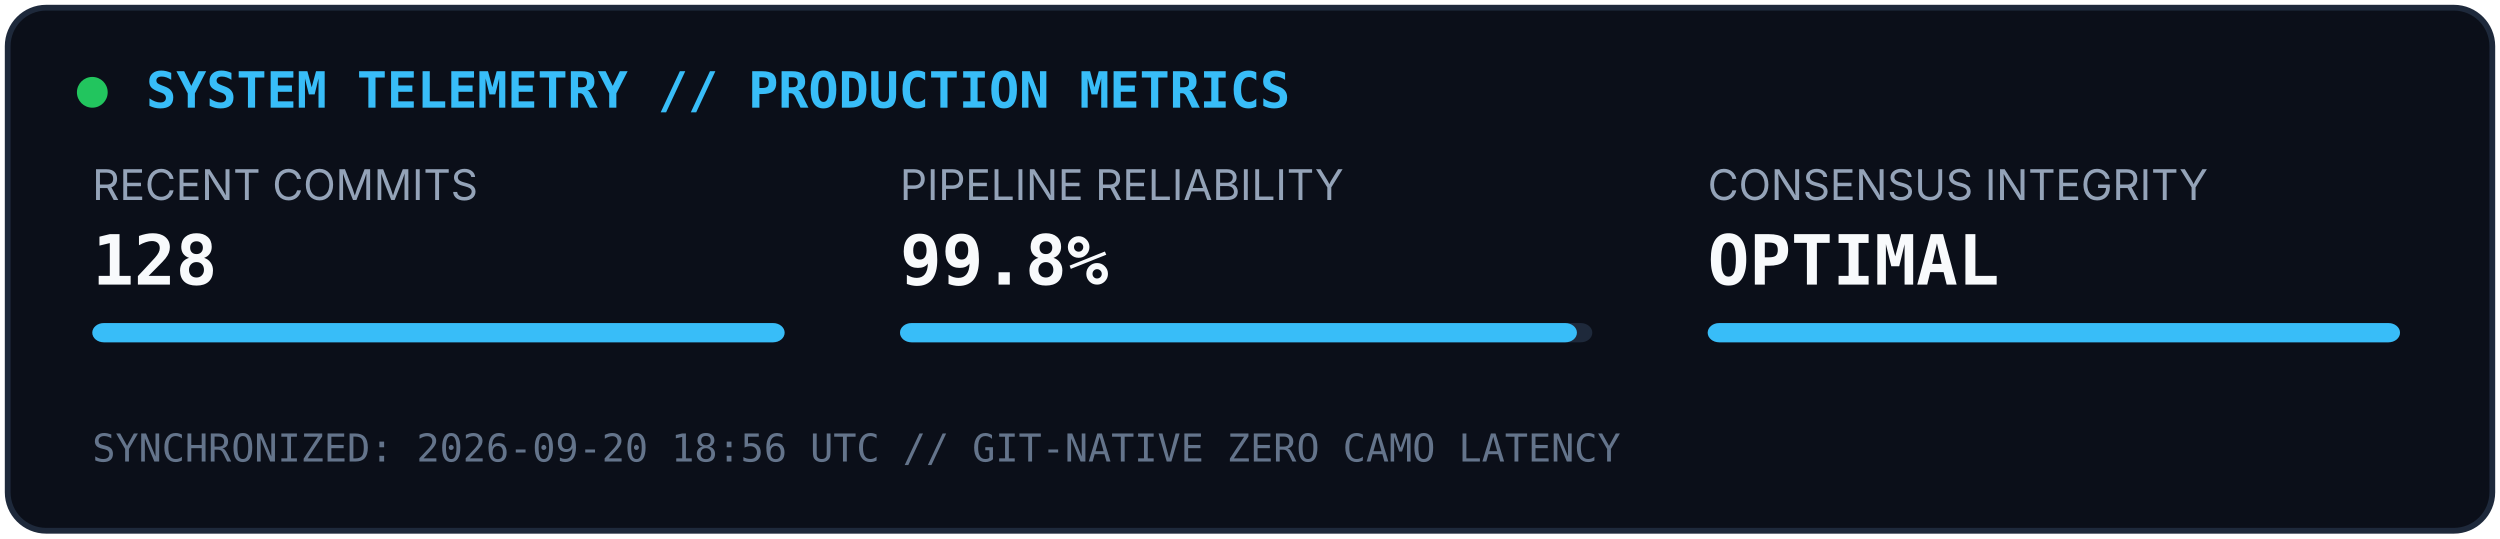
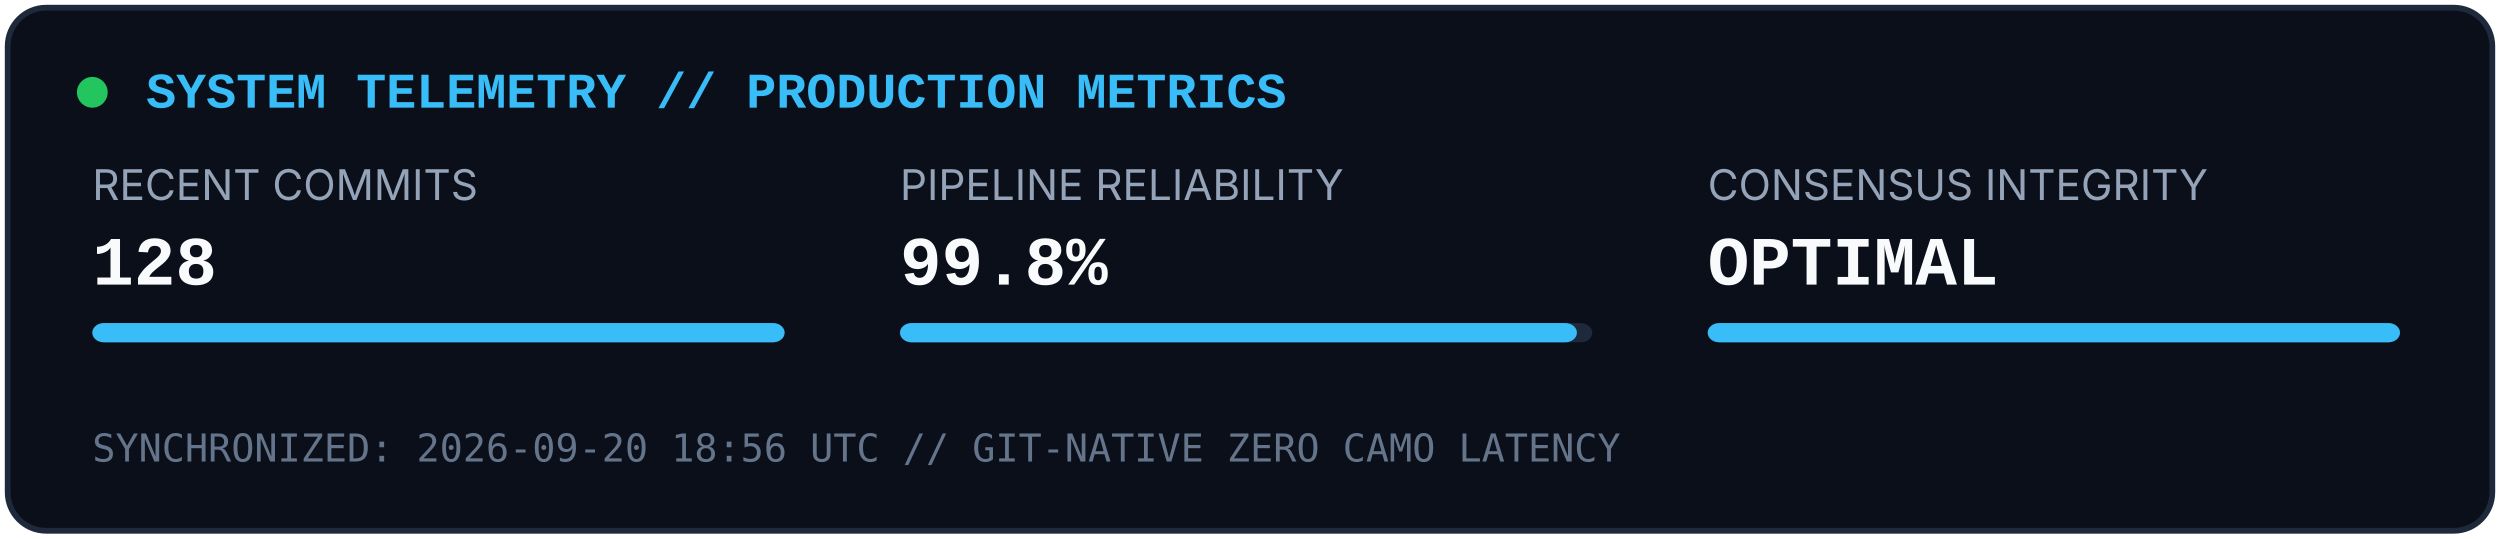
<svg xmlns="http://www.w3.org/2000/svg" viewBox="0 0 650 140" width="650" height="140">
  <defs>
    <style>
      .card { fill: #0b0f19; stroke: #1e293b; stroke-width: 1.5; rx: 10px; }
-       .header { font-family: 'JetBrains Mono', monospace; font-size: 13px; fill: #38bdf8; font-weight: bold; }
+       .header { font-family: ui-monospace, SFMono-Regular, Menlo, Consolas, 'Liberation Mono', monospace; font-size: 13px; fill: #38bdf8; font-weight: bold; }
      .label { font-family: -apple-system, BlinkMacSystemFont, 'Segoe UI', sans-serif; font-size: 11px; fill: #94a3b8; }
-       .value { font-family: 'JetBrains Mono', monospace; font-size: 18px; font-weight: bold; fill: #f8fafc; }
+       .value { font-family: ui-monospace, SFMono-Regular, Menlo, Consolas, 'Liberation Mono', monospace; font-size: 18px; font-weight: bold; fill: #f8fafc; }
      .bar-bg { fill: #1e293b; rx: 3px; }
      .bar-fill { fill: #38bdf8; rx: 3px; }
      .status-dot { fill: #22c55e; }
    </style>
  </defs>
  <rect class="card" x="2" y="2" width="646" height="136" />
  <circle class="status-dot" cx="24" cy="24" r="4" />
  <text class="header" x="38" y="28">SYSTEM TELEMETRY // PRODUCTION METRICS</text>
  <g transform="translate(24, 52)">
    <text class="label" x="0" y="0">RECENT COMMITS</text>
    <text class="value" x="0" y="22">128</text>
    <rect class="bar-bg" x="0" y="32" width="180" height="5" />
    <rect class="bar-fill" x="0" y="32" width="180" height="5" />
  </g>
  <g transform="translate(234, 52)">
    <text class="label" x="0" y="0">PIPELINE RELIABILITY</text>
    <text class="value" x="0" y="22">99.8%</text>
    <rect class="bar-bg" x="0" y="32" width="180" height="5" />
    <rect class="bar-fill" x="0" y="32" width="176" height="5" />
  </g>
  <g transform="translate(444, 52)">
    <text class="label" x="0" y="0">CONSENSUS INTEGRITY</text>
    <text class="value" x="0" y="22">OPTIMAL</text>
    <rect class="bar-bg" x="0" y="32" width="180" height="5" />
    <rect class="bar-fill" x="0" y="32" width="180" height="5" />
  </g>
  <text x="24" y="120" font-family="monospace" font-size="10" fill="#64748b">SYNCHRONIZED: 2026-09-20 18:56 UTC // GIT-NATIVE ZERO CAMO LATENCY</text>
</svg>
